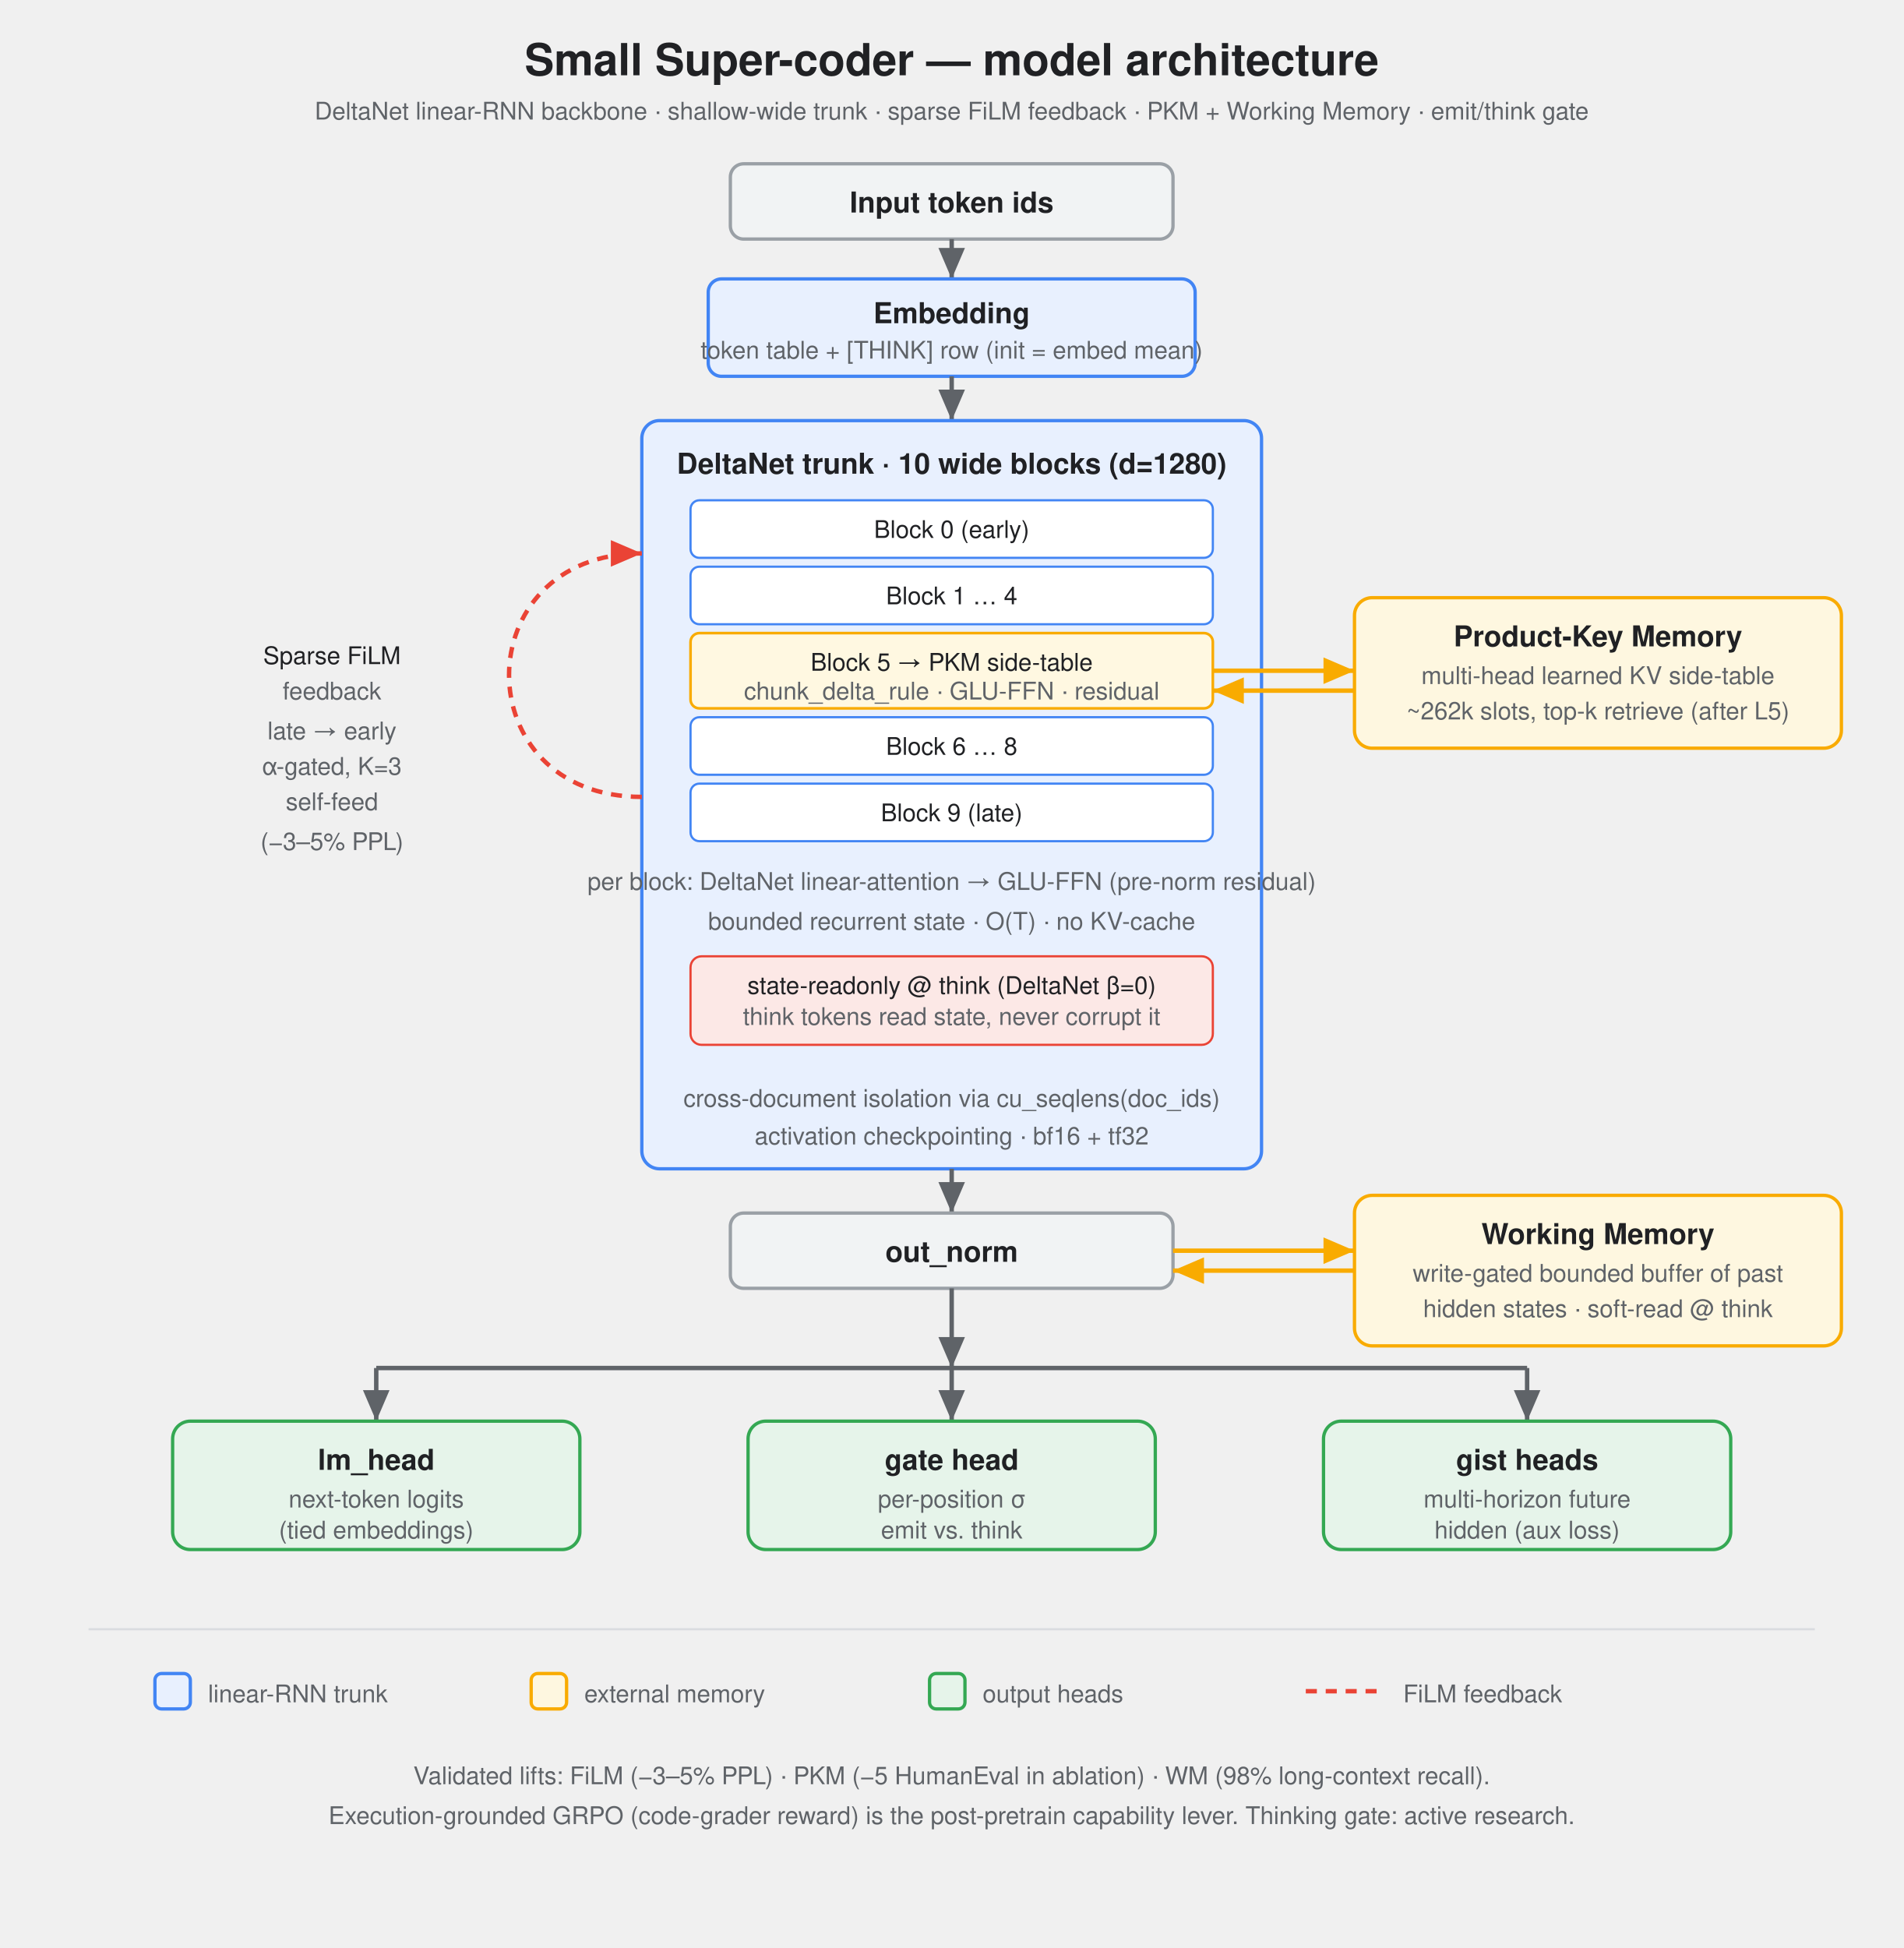
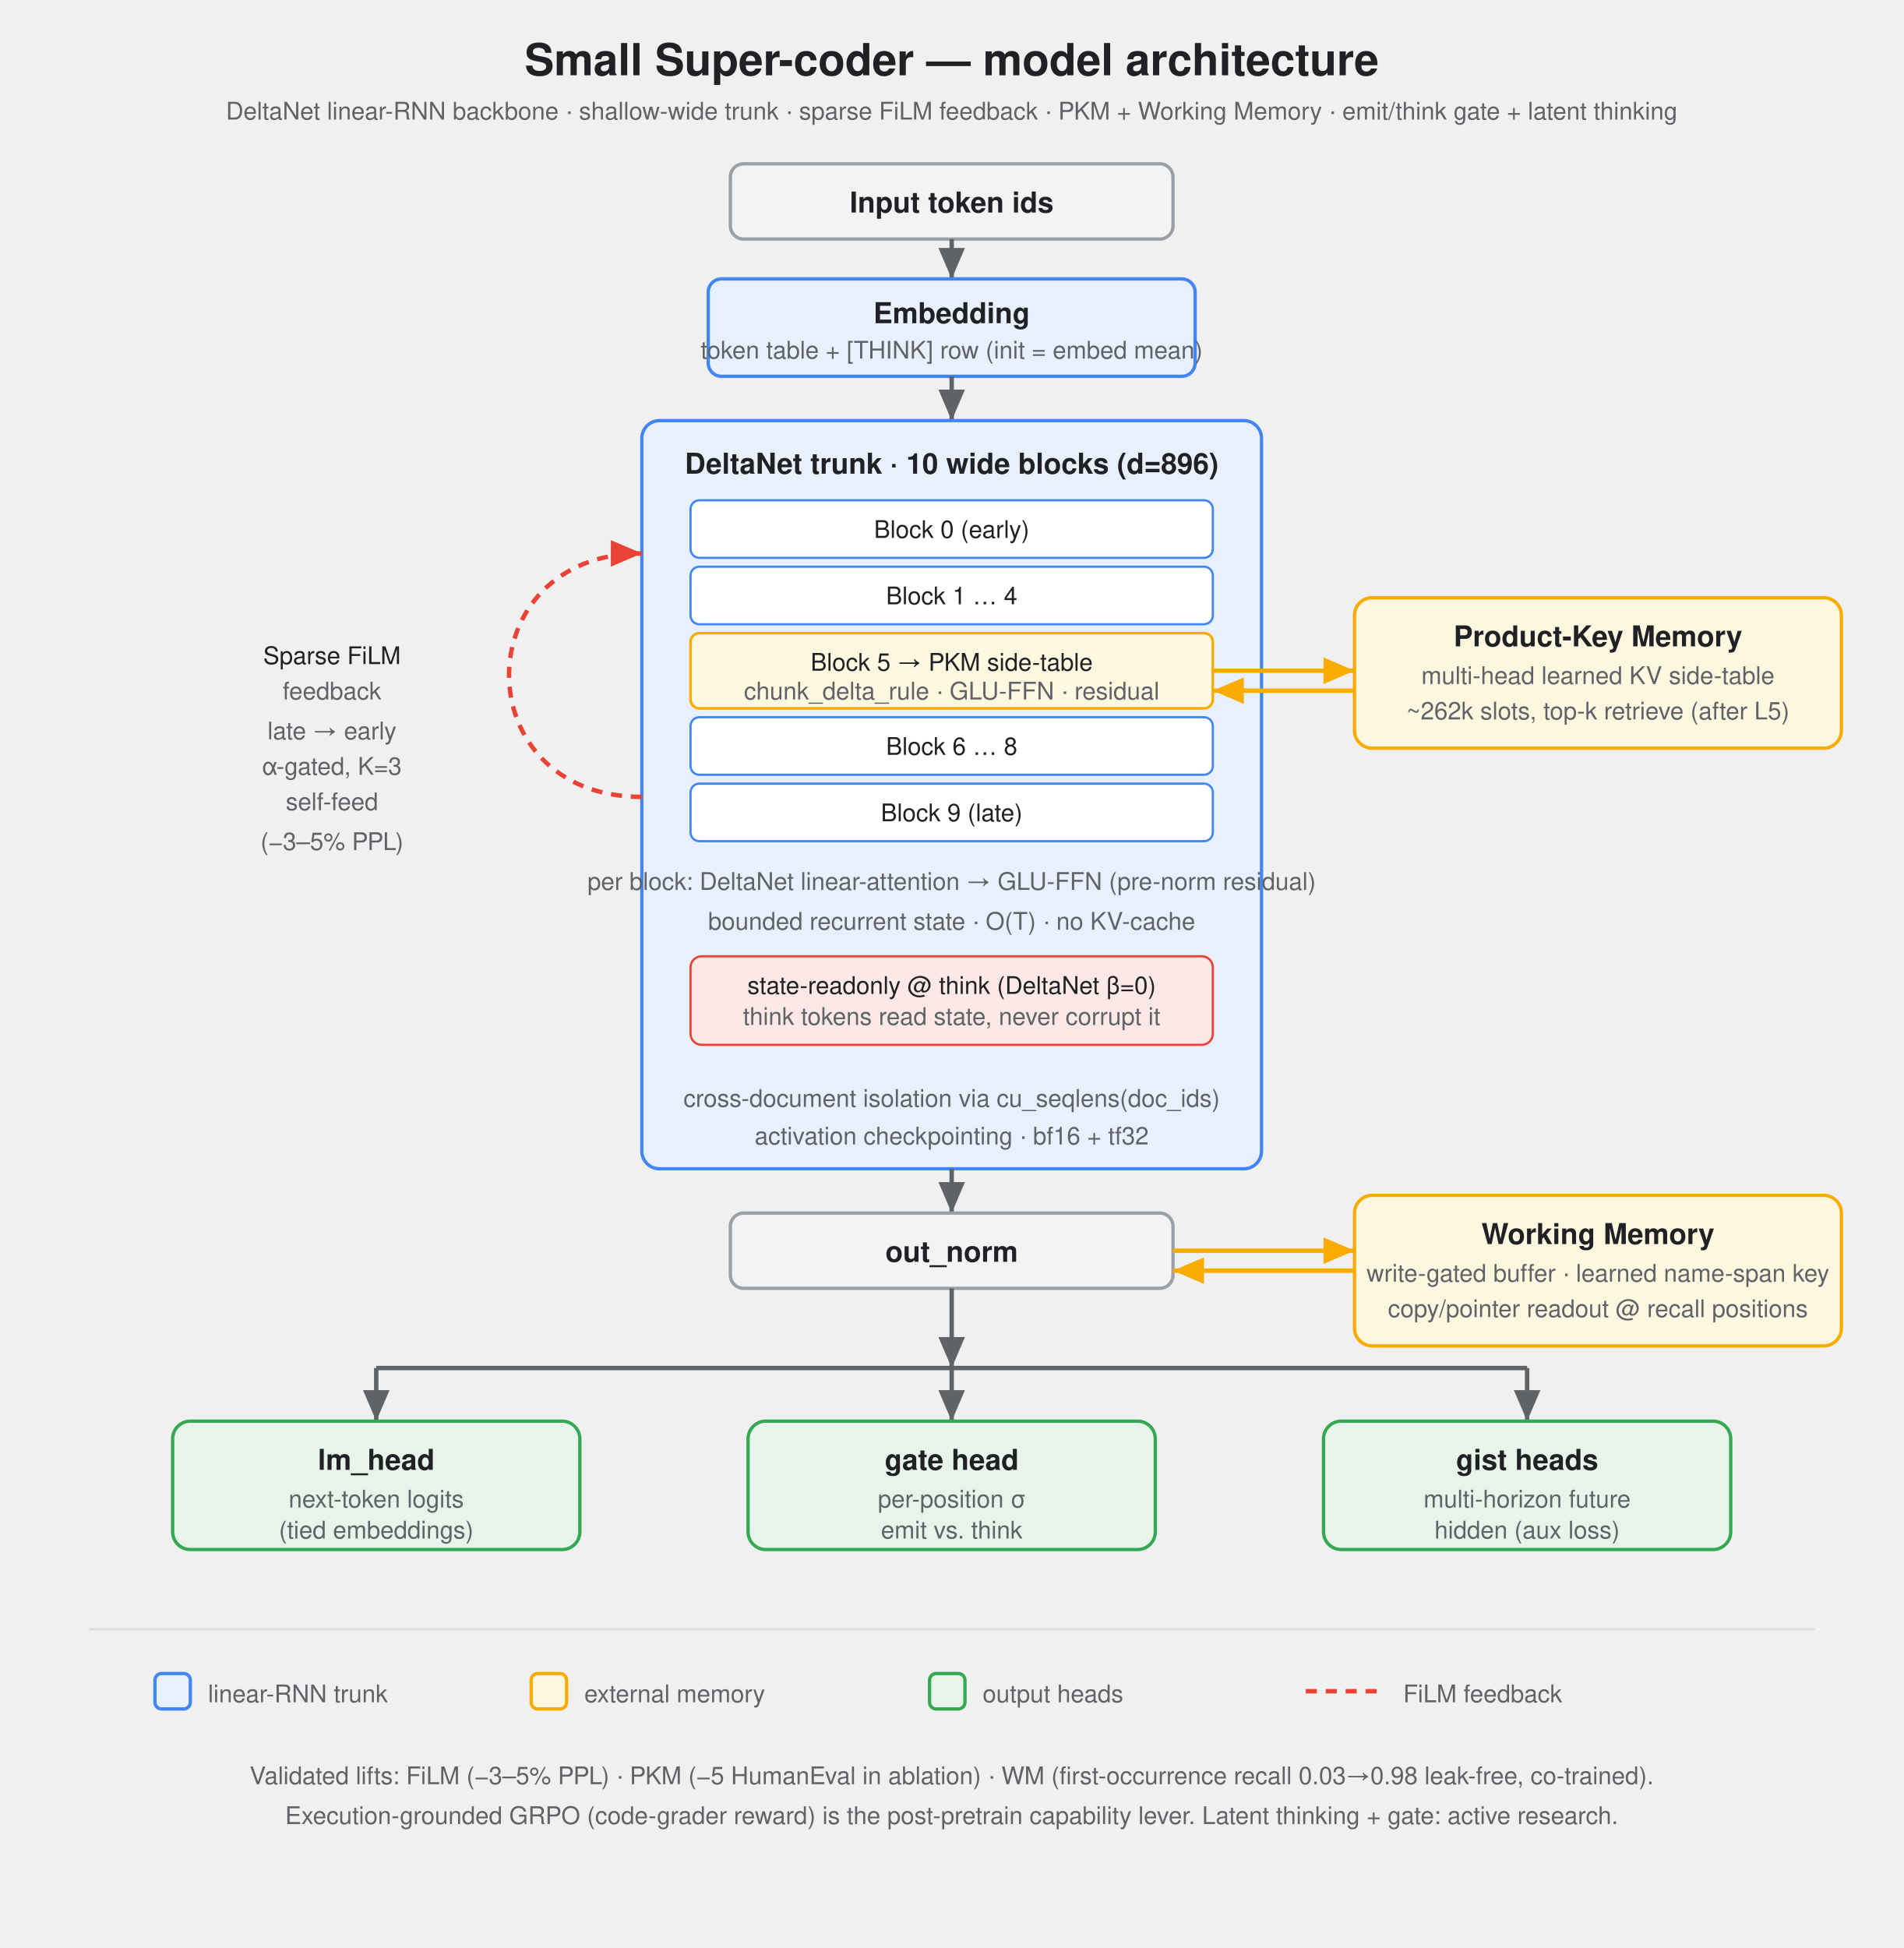
<svg xmlns="http://www.w3.org/2000/svg" viewBox="0 0 860 880" font-family="-apple-system, Segoe UI, Helvetica, Arial, sans-serif">
  <defs>
    <marker id="arrow" markerWidth="9" markerHeight="9" refX="7" refY="3" orient="auto" markerUnits="strokeWidth">
      <path d="M0,0 L7,3 L0,6 z" fill="#5f6368" />
    </marker>
    <marker id="fbarrow" markerWidth="9" markerHeight="9" refX="7" refY="3" orient="auto" markerUnits="strokeWidth">
      <path d="M0,0 L7,3 L0,6 z" fill="#ea4335" />
    </marker>
    <marker id="sidearrow" markerWidth="9" markerHeight="9" refX="7" refY="3" orient="auto" markerUnits="strokeWidth">
      <path d="M0,0 L7,3 L0,6 z" fill="#f9ab00" />
    </marker>
  </defs>
  <style>
    .t   { fill:#202124; }
    .mut { fill:#5f6368; }
    .lbl { font-size:13px; font-weight:600; }
    .sub { font-size:11px; }
    .ttl { font-size:20px; font-weight:700; }
    .flow{ stroke:#5f6368; stroke-width:2; fill:none; }
    .fb  { stroke:#ea4335; stroke-width:2; fill:none; stroke-dasharray:5 4; }
    .side{ stroke:#f9ab00; stroke-width:2; fill:none; }
    .core  { fill:#e8f0fe; stroke:#4285f4; stroke-width:1.5; }
    .mem   { fill:#fef7e0; stroke:#f9ab00; stroke-width:1.5; }
    .head  { fill:#e6f4ea; stroke:#34a853; stroke-width:1.5; }
    .plain { fill:#f1f3f4; stroke:#9aa0a6; stroke-width:1.5; }
  </style>
  <text x="430" y="34" text-anchor="middle" class="t ttl">Small Super-coder — model architecture</text>
-   <text x="430" y="54" text-anchor="middle" class="mut sub">DeltaNet linear-RNN backbone · shallow-wide trunk · sparse FiLM feedback · PKM + Working Memory · emit/think gate</text>
+   <text x="430" y="54" text-anchor="middle" class="mut sub">DeltaNet linear-RNN backbone · shallow-wide trunk · sparse FiLM feedback · PKM + Working Memory · emit/think gate + latent thinking</text>
  <rect x="330" y="74" width="200" height="34" rx="6" class="plain" />
  <text x="430" y="96" text-anchor="middle" class="t lbl">Input token ids</text>
  <line x1="430" y1="108" x2="430" y2="126" class="flow" marker-end="url(#arrow)" />
  <rect x="320" y="126" width="220" height="44" rx="6" class="core" />
  <text x="430" y="146" text-anchor="middle" class="t lbl">Embedding</text>
  <text x="430" y="162" text-anchor="middle" class="mut sub">token table + [THINK] row (init = embed mean)</text>
  <line x1="430" y1="170" x2="430" y2="190" class="flow" marker-end="url(#arrow)" />
  <rect x="290" y="190" width="280" height="338" rx="8" class="core" />
-   <text x="430" y="214" text-anchor="middle" class="t lbl">DeltaNet trunk · 10 wide blocks (d=1280)</text>
+   <text x="430" y="214" text-anchor="middle" class="t lbl">DeltaNet trunk · 10 wide blocks (d=896)</text>
  <g>
    <rect x="312" y="226" width="236" height="26" rx="4" fill="#ffffff" stroke="#4285f4" stroke-width="1" />
    <text x="430" y="243" text-anchor="middle" class="t sub">Block 0  (early)</text>
    <rect x="312" y="256" width="236" height="26" rx="4" fill="#ffffff" stroke="#4285f4" stroke-width="1" />
    <text x="430" y="273" text-anchor="middle" class="t sub">Block 1 … 4</text>
    <rect x="312" y="286" width="236" height="34" rx="4" fill="#fff8e1" stroke="#f9ab00" stroke-width="1.2" />
    <text x="430" y="303" text-anchor="middle" class="t sub">Block 5   → PKM side-table</text>
    <text x="430" y="316" text-anchor="middle" class="mut sub">chunk_delta_rule · GLU-FFN · residual</text>
    <rect x="312" y="324" width="236" height="26" rx="4" fill="#ffffff" stroke="#4285f4" stroke-width="1" />
    <text x="430" y="341" text-anchor="middle" class="t sub">Block 6 … 8</text>
    <rect x="312" y="354" width="236" height="26" rx="4" fill="#ffffff" stroke="#4285f4" stroke-width="1" />
    <text x="430" y="371" text-anchor="middle" class="t sub">Block 9  (late)</text>
  </g>
  <text x="430" y="402" text-anchor="middle" class="mut sub">per block: DeltaNet linear-attention → GLU-FFN (pre-norm residual)</text>
  <text x="430" y="420" text-anchor="middle" class="mut sub">bounded recurrent state · O(T) · no KV-cache</text>
  <rect x="312" y="432" width="236" height="40" rx="5" fill="#fce8e6" stroke="#ea4335" stroke-width="1" />
  <text x="430" y="449" text-anchor="middle" class="t sub">state-readonly @ think  (DeltaNet β=0)</text>
  <text x="430" y="463" text-anchor="middle" class="mut sub">think tokens read state, never corrupt it</text>
  <text x="430" y="500" text-anchor="middle" class="mut sub">cross-document isolation via cu_seqlens(doc_ids)</text>
  <text x="430" y="517" text-anchor="middle" class="mut sub">activation checkpointing · bf16 + tf32</text>
  <path d="M 290 360 C 210 360 210 250 290 250" class="fb" marker-end="url(#fbarrow)" />
  <text x="150" y="300" text-anchor="middle" class="t sub" fill="#c5221f">Sparse FiLM</text>
  <text x="150" y="316" text-anchor="middle" class="mut sub">feedback</text>
  <text x="150" y="334" text-anchor="middle" class="mut sub">late → early</text>
  <text x="150" y="350" text-anchor="middle" class="mut sub">α-gated, K=3</text>
  <text x="150" y="366" text-anchor="middle" class="mut sub">self-feed</text>
  <text x="150" y="384" text-anchor="middle" class="mut sub">(−3–5% PPL)</text>
  <path d="M 548 303 L 612 303" class="side" marker-end="url(#sidearrow)" />
  <path d="M 612 312 L 548 312" class="side" marker-end="url(#sidearrow)" />
  <rect x="612" y="270" width="220" height="68" rx="8" class="mem" />
  <text x="722" y="292" text-anchor="middle" class="t lbl">Product-Key Memory</text>
  <text x="722" y="309" text-anchor="middle" class="mut sub">multi-head learned KV side-table</text>
  <text x="722" y="325" text-anchor="middle" class="mut sub">~262k slots, top-k retrieve (after L5)</text>
  <line x1="430" y1="528" x2="430" y2="548" class="flow" marker-end="url(#arrow)" />
  <rect x="330" y="548" width="200" height="34" rx="6" class="plain" />
  <text x="430" y="570" text-anchor="middle" class="t lbl">out_norm</text>
  <path d="M 530 565 L 612 565" class="side" marker-end="url(#sidearrow)" />
  <path d="M 612 574 L 530 574" class="side" marker-end="url(#sidearrow)" />
  <rect x="612" y="540" width="220" height="68" rx="8" class="mem" />
  <text x="722" y="562" text-anchor="middle" class="t lbl">Working Memory</text>
-   <text x="722" y="579" text-anchor="middle" class="mut sub">write-gated bounded buffer of past</text>
-   <text x="722" y="595" text-anchor="middle" class="mut sub">hidden states · soft-read @ think</text>
+   <text x="722" y="579" text-anchor="middle" class="mut sub">write-gated buffer · learned name-span key</text>
+   <text x="722" y="595" text-anchor="middle" class="mut sub">copy/pointer readout @ recall positions</text>
  <line x1="430" y1="582" x2="430" y2="618" class="flow" marker-end="url(#arrow)" />
  <line x1="170" y1="618" x2="690" y2="618" class="flow" />
  <line x1="170" y1="618" x2="170" y2="642" class="flow" marker-end="url(#arrow)" />
  <line x1="430" y1="618" x2="430" y2="642" class="flow" marker-end="url(#arrow)" />
  <line x1="690" y1="618" x2="690" y2="642" class="flow" marker-end="url(#arrow)" />
  <rect x="78" y="642" width="184" height="58" rx="8" class="head" />
  <text x="170" y="664" text-anchor="middle" class="t lbl">lm_head</text>
  <text x="170" y="681" text-anchor="middle" class="mut sub">next-token logits</text>
  <text x="170" y="695" text-anchor="middle" class="mut sub">(tied embeddings)</text>
  <rect x="338" y="642" width="184" height="58" rx="8" class="head" />
  <text x="430" y="664" text-anchor="middle" class="t lbl">gate head</text>
  <text x="430" y="681" text-anchor="middle" class="mut sub">per-position σ</text>
  <text x="430" y="695" text-anchor="middle" class="mut sub">emit vs. think</text>
  <rect x="598" y="642" width="184" height="58" rx="8" class="head" />
  <text x="690" y="664" text-anchor="middle" class="t lbl">gist heads</text>
  <text x="690" y="681" text-anchor="middle" class="mut sub">multi-horizon future</text>
  <text x="690" y="695" text-anchor="middle" class="mut sub">hidden (aux loss)</text>
  <line x1="40" y1="736" x2="820" y2="736" stroke="#dadce0" stroke-width="1" />
  <g transform="translate(70,756)">
    <rect x="0" y="0" width="16" height="16" rx="3" class="core" />
    <text x="24" y="13" class="mut sub">linear-RNN trunk</text>
    <rect x="170" y="0" width="16" height="16" rx="3" class="mem" />
    <text x="194" y="13" class="mut sub">external memory</text>
    <rect x="350" y="0" width="16" height="16" rx="3" class="head" />
    <text x="374" y="13" class="mut sub">output heads</text>
    <line x1="520" y1="8" x2="556" y2="8" class="fb" />
    <text x="564" y="13" class="mut sub">FiLM feedback</text>
  </g>
-   <text x="430" y="806" text-anchor="middle" class="mut sub">Validated lifts: FiLM (−3–5% PPL) · PKM (−5 HumanEval in ablation) · WM (98% long-context recall).</text>
-   <text x="430" y="824" text-anchor="middle" class="mut sub">Execution-grounded GRPO (code-grader reward) is the post-pretrain capability lever. Thinking gate: active research.</text>
+   <text x="430" y="806" text-anchor="middle" class="mut sub">Validated lifts: FiLM (−3–5% PPL) · PKM (−5 HumanEval in ablation) · WM (first-occurrence recall 0.03→0.98 leak-free, co-trained).</text>
+   <text x="430" y="824" text-anchor="middle" class="mut sub">Execution-grounded GRPO (code-grader reward) is the post-pretrain capability lever. Latent thinking + gate: active research.</text>
</svg>
